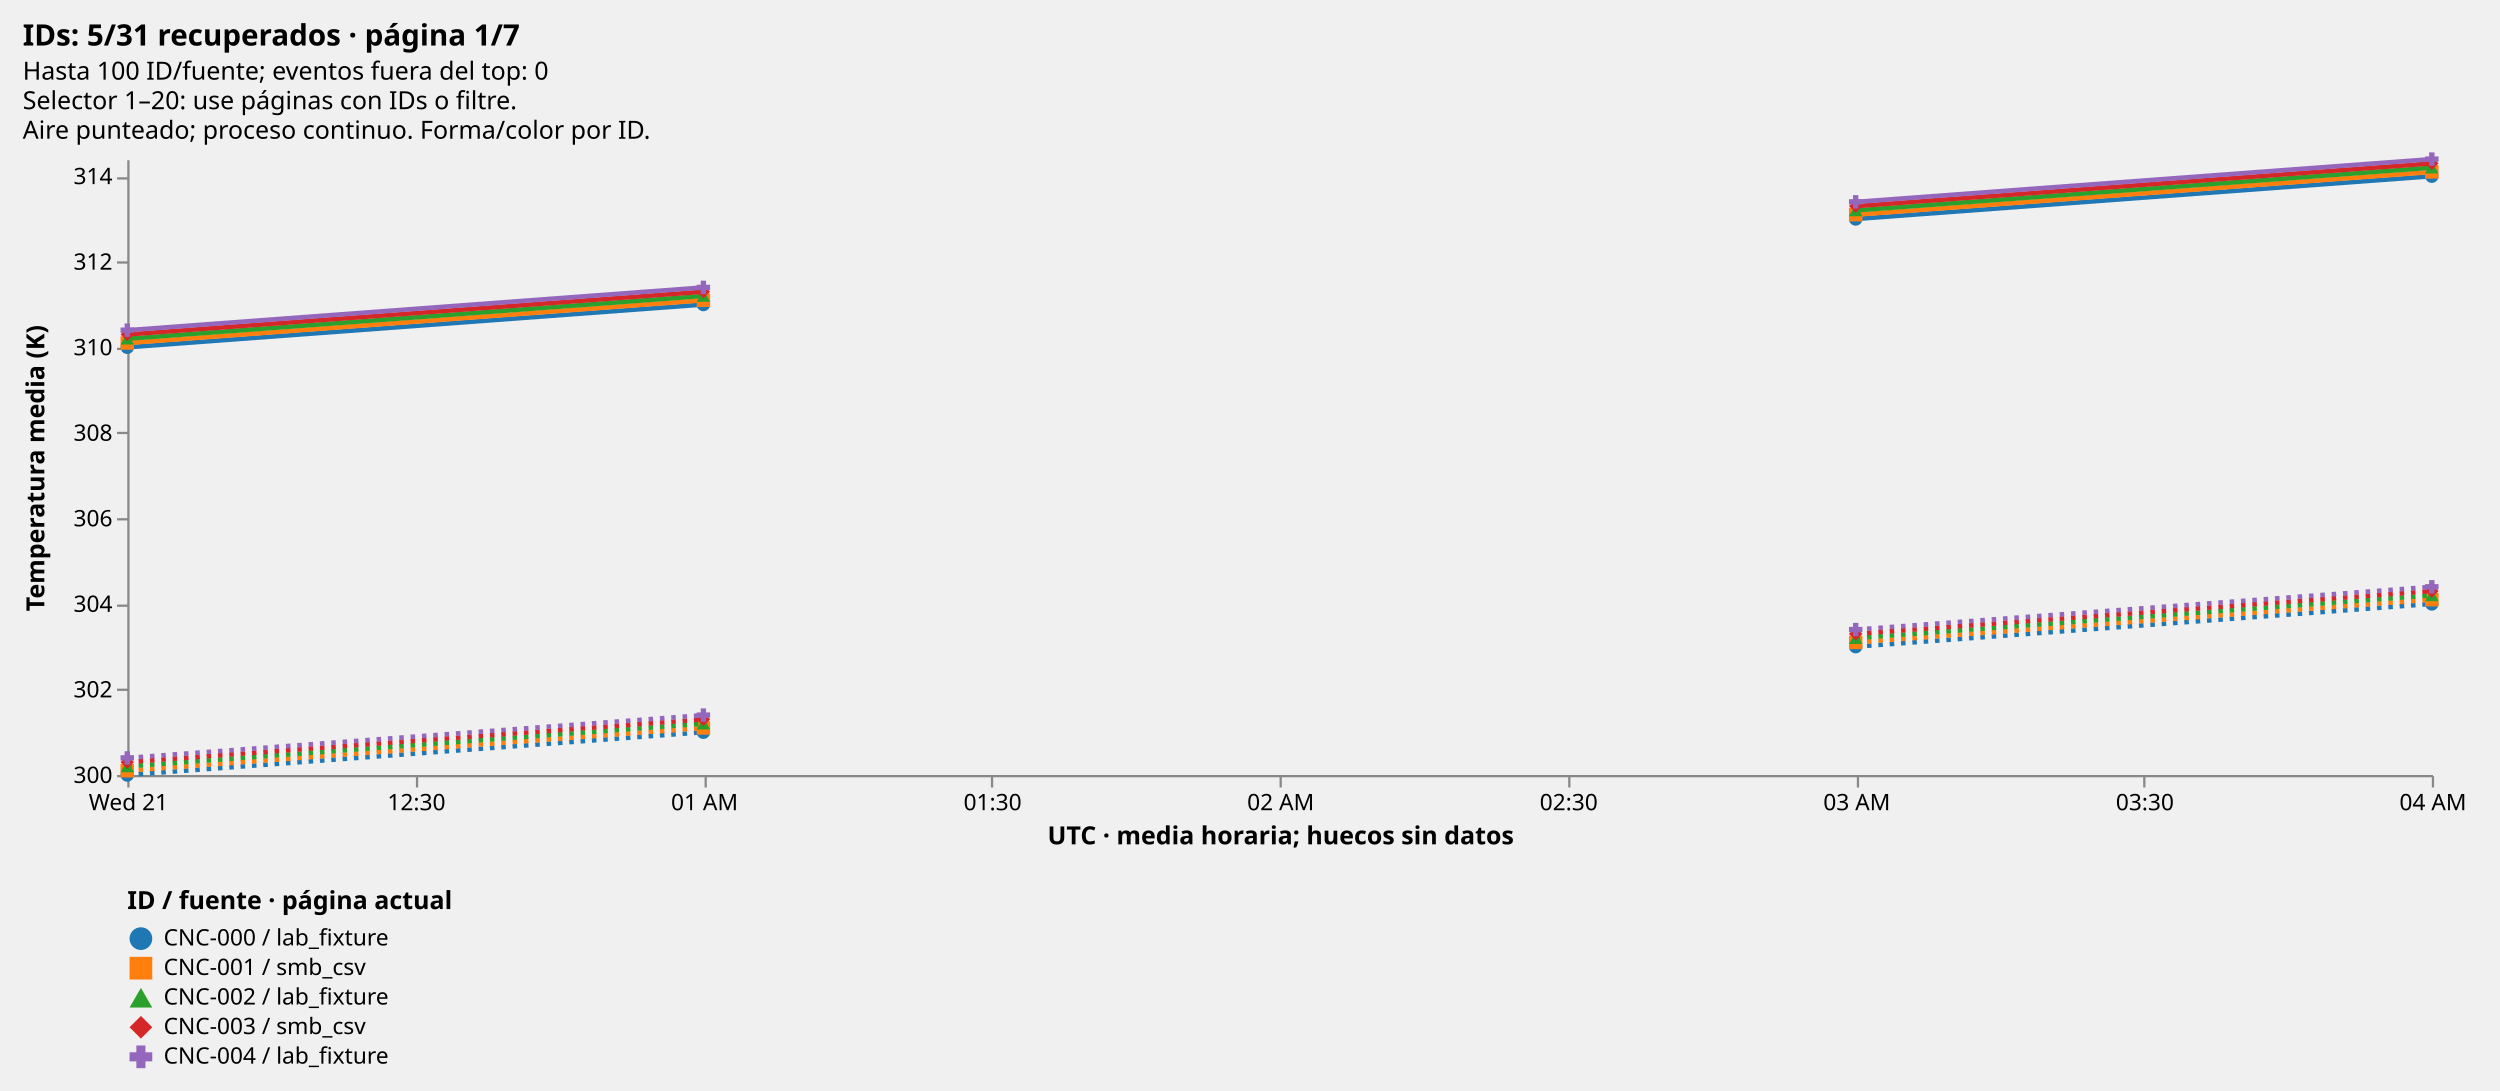
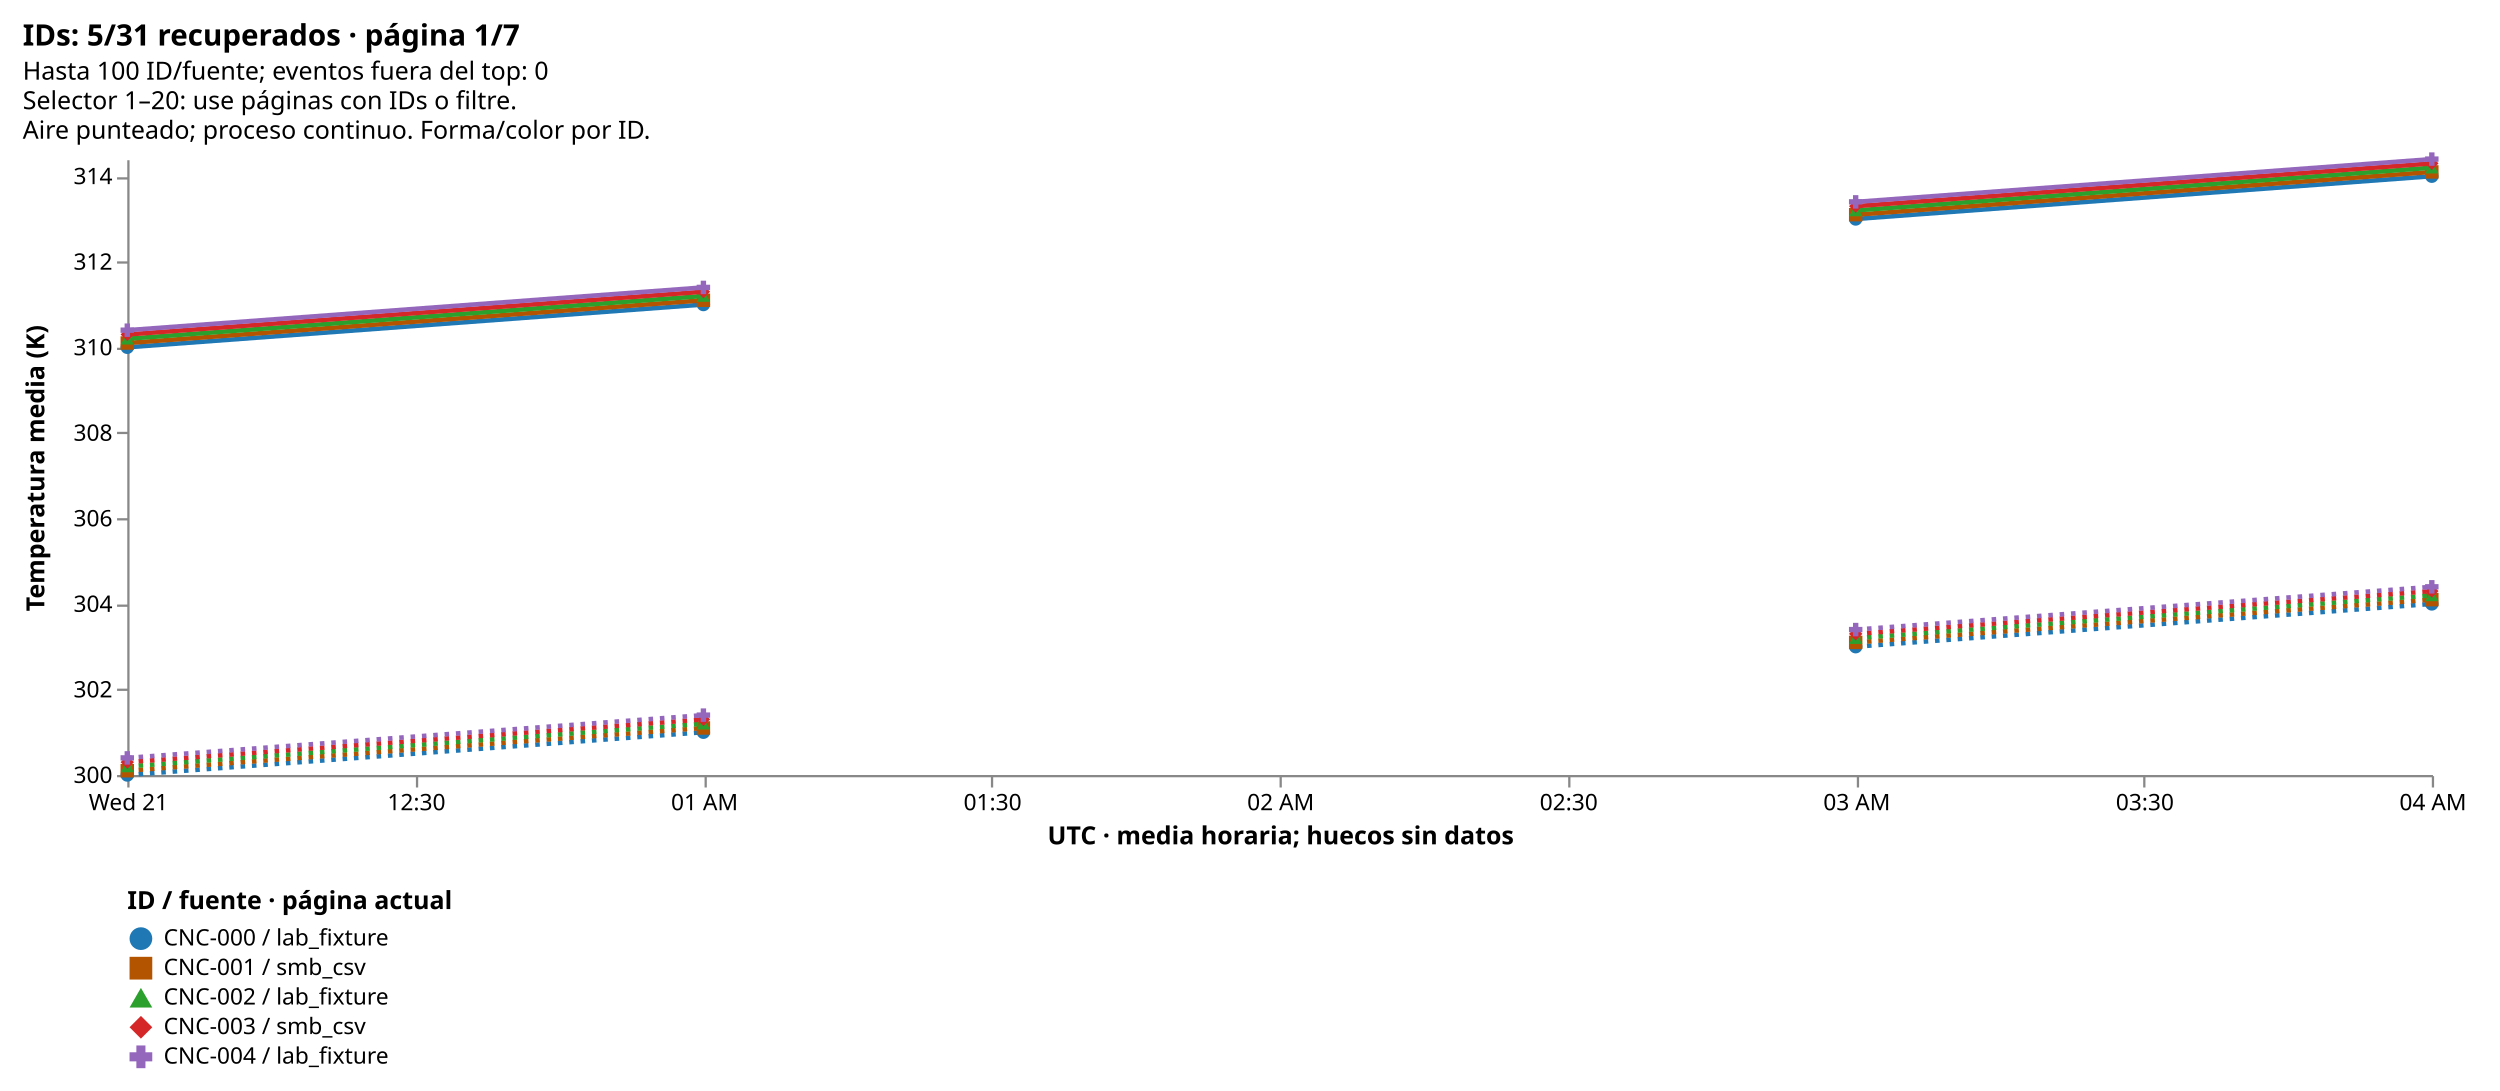
<svg xmlns="http://www.w3.org/2000/svg" version="1.1" class="marks" width="1100" height="480" viewBox="0 0 1100 480">
+   <rect width="1100" height="480" fill="#ffffff" />
  <g fill="none" stroke-miterlimit="10" transform="translate(56,70)">
    <g class="mark-group role-frame root" role="graphics-object" aria-roledescription="group mark container">
      <g transform="translate(0,0)">
        <path class="background" aria-hidden="true" d="M0,0h1014v271h-1014Z" />
        <g>
          <g class="mark-group role-axis" role="graphics-symbol" aria-roledescription="axis" aria-label="X-axis titled 'UTC · media horaria; huecos sin datos' for a utc scale with values from Wednesday, 21 October 2026, 12:00:00 AM UTC to Wednesday, 21 October 2026, 4:00:00 AM UTC">
            <g transform="translate(0.5,271.5)">
              <path class="background" aria-hidden="true" d="M0,0h0v0h0Z" pointer-events="none" />
              <g>
                <g class="mark-rule role-axis-tick" pointer-events="none">
                  <line transform="translate(0,0)" x2="0" y2="5" stroke="#888" stroke-width="1" opacity="1" />
                  <line transform="translate(127,0)" x2="0" y2="5" stroke="#888" stroke-width="1" opacity="1" />
                  <line transform="translate(254,0)" x2="0" y2="5" stroke="#888" stroke-width="1" opacity="1" />
                  <line transform="translate(380,0)" x2="0" y2="5" stroke="#888" stroke-width="1" opacity="1" />
                  <line transform="translate(507,0)" x2="0" y2="5" stroke="#888" stroke-width="1" opacity="1" />
                  <line transform="translate(634,0)" x2="0" y2="5" stroke="#888" stroke-width="1" opacity="1" />
                  <line transform="translate(761,0)" x2="0" y2="5" stroke="#888" stroke-width="1" opacity="1" />
                  <line transform="translate(887,0)" x2="0" y2="5" stroke="#888" stroke-width="1" opacity="1" />
                  <line transform="translate(1014,0)" x2="0" y2="5" stroke="#888" stroke-width="1" opacity="1" />
                </g>
                <g class="mark-text role-axis-label" pointer-events="none">
                  <text text-anchor="middle" transform="translate(0,15)" font-family="sans-serif" font-size="10px" fill="#000" opacity="1">Wed 21</text>
                  <text text-anchor="middle" transform="translate(126.75,15)" font-family="sans-serif" font-size="10px" fill="#000" opacity="1">12:30</text>
                  <text text-anchor="middle" transform="translate(253.5,15)" font-family="sans-serif" font-size="10px" fill="#000" opacity="1">01 AM</text>
                  <text text-anchor="middle" transform="translate(380.25,15)" font-family="sans-serif" font-size="10px" fill="#000" opacity="1">01:30</text>
                  <text text-anchor="middle" transform="translate(507,15)" font-family="sans-serif" font-size="10px" fill="#000" opacity="1">02 AM</text>
                  <text text-anchor="middle" transform="translate(633.75,15)" font-family="sans-serif" font-size="10px" fill="#000" opacity="1">02:30</text>
                  <text text-anchor="middle" transform="translate(760.5,15)" font-family="sans-serif" font-size="10px" fill="#000" opacity="1">03 AM</text>
                  <text text-anchor="middle" transform="translate(887.25,15)" font-family="sans-serif" font-size="10px" fill="#000" opacity="1">03:30</text>
                  <text text-anchor="middle" transform="translate(1014,15)" font-family="sans-serif" font-size="10px" fill="#000" opacity="1">04 AM</text>
                </g>
                <g class="mark-rule role-axis-domain" pointer-events="none">
                  <line transform="translate(0,0)" x2="1014" y2="0" stroke="#888" stroke-width="1" opacity="1" />
                </g>
                <g class="mark-text role-axis-title" pointer-events="none">
                  <text text-anchor="middle" transform="translate(507,30)" font-family="sans-serif" font-size="11px" font-weight="bold" fill="#000" opacity="1">UTC · media horaria; huecos sin datos</text>
                </g>
              </g>
              <path class="foreground" aria-hidden="true" d="" pointer-events="none" display="none" />
            </g>
          </g>
          <g class="mark-group role-axis" role="graphics-symbol" aria-roledescription="axis" aria-label="Y-axis titled 'Temperatura media (K)' for a linear scale with values from 300 to 314">
            <g transform="translate(0.5,0.5)">
              <path class="background" aria-hidden="true" d="M0,0h0v0h0Z" pointer-events="none" />
              <g>
                <g class="mark-rule role-axis-tick" pointer-events="none">
                  <line transform="translate(0,271)" x2="-5" y2="0" stroke="#888" stroke-width="1" opacity="1" />
                  <line transform="translate(0,233)" x2="-5" y2="0" stroke="#888" stroke-width="1" opacity="1" />
                  <line transform="translate(0,196)" x2="-5" y2="0" stroke="#888" stroke-width="1" opacity="1" />
                  <line transform="translate(0,158)" x2="-5" y2="0" stroke="#888" stroke-width="1" opacity="1" />
                  <line transform="translate(0,120)" x2="-5" y2="0" stroke="#888" stroke-width="1" opacity="1" />
                  <line transform="translate(0,83)" x2="-5" y2="0" stroke="#888" stroke-width="1" opacity="1" />
                  <line transform="translate(0,45)" x2="-5" y2="0" stroke="#888" stroke-width="1" opacity="1" />
                  <line transform="translate(0,8)" x2="-5" y2="0" stroke="#888" stroke-width="1" opacity="1" />
                </g>
                <g class="mark-text role-axis-label" pointer-events="none">
                  <text text-anchor="end" transform="translate(-7,274)" font-family="sans-serif" font-size="10px" fill="#000" opacity="1">300</text>
                  <text text-anchor="end" transform="translate(-7,236.3611)" font-family="sans-serif" font-size="10px" fill="#000" opacity="1">302</text>
                  <text text-anchor="end" transform="translate(-7,198.7222)" font-family="sans-serif" font-size="10px" fill="#000" opacity="1">304</text>
                  <text text-anchor="end" transform="translate(-7,161.0833)" font-family="sans-serif" font-size="10px" fill="#000" opacity="1">306</text>
                  <text text-anchor="end" transform="translate(-7,123.4444)" font-family="sans-serif" font-size="10px" fill="#000" opacity="1">308</text>
                  <text text-anchor="end" transform="translate(-7,85.80556)" font-family="sans-serif" font-size="10px" fill="#000" opacity="1">310</text>
                  <text text-anchor="end" transform="translate(-7,48.16667)" font-family="sans-serif" font-size="10px" fill="#000" opacity="1">312</text>
                  <text text-anchor="end" transform="translate(-7,10.52778)" font-family="sans-serif" font-size="10px" fill="#000" opacity="1">314</text>
                </g>
                <g class="mark-rule role-axis-domain" pointer-events="none">
                  <line transform="translate(0,271)" x2="0" y2="-271" stroke="#888" stroke-width="1" opacity="1" />
                </g>
                <g class="mark-text role-axis-title" pointer-events="none">
                  <text text-anchor="middle" transform="translate(-35,135.5) rotate(-90) translate(0,-2)" font-family="sans-serif" font-size="11px" font-weight="bold" fill="#000" opacity="1">Temperatura media (K)</text>
                </g>
              </g>
              <path class="foreground" aria-hidden="true" d="" pointer-events="none" display="none" />
            </g>
          </g>
          <g class="mark-group role-scope" role="graphics-object" aria-roledescription="group mark container">
            <g transform="translate(0,0)">
              <path class="background" aria-hidden="true" d="M0,0h0v0h0Z" />
              <g>
                <g class="mark-line role-mark" aria-hidden="true">
                  <path d="M0,271L253.5,252.181M760.5,214.542L1014,195.722" stroke="#1f77b4" stroke-width="2" stroke-dasharray="2,3" />
                </g>
                <g class="mark-symbol role-mark" role="graphics-object" aria-roledescription="symbol mark container">
                  <path aria-label="CNC-000 / lab_fixture; aire; UTC 2026-10-21 00:00; 300.00 K; n hora 1" role="graphics-symbol" aria-roledescription="symbol mark" transform="translate(0,271)" d="M2.958,0A2.958,2.958,0,1,1,-2.958,0A2.958,2.958,0,1,1,2.958,0" fill="#1f77b4" opacity="1" />
                  <path aria-label="CNC-000 / lab_fixture; aire; UTC 2026-10-21 01:00; 301.00 K; n hora 1" role="graphics-symbol" aria-roledescription="symbol mark" transform="translate(253.5,252.1806)" d="M2.958,0A2.958,2.958,0,1,1,-2.958,0A2.958,2.958,0,1,1,2.958,0" fill="#1f77b4" opacity="1" />
                  <path aria-label="CNC-000 / lab_fixture; aire; UTC 2026-10-21 03:00; 303.00 K; n hora 1" role="graphics-symbol" aria-roledescription="symbol mark" transform="translate(760.5,214.5417)" d="M2.958,0A2.958,2.958,0,1,1,-2.958,0A2.958,2.958,0,1,1,2.958,0" fill="#1f77b4" opacity="1" />
                  <path aria-label="CNC-000 / lab_fixture; aire; UTC 2026-10-21 04:00; 304.00 K; n hora 1" role="graphics-symbol" aria-roledescription="symbol mark" transform="translate(1014,195.7222)" d="M2.958,0A2.958,2.958,0,1,1,-2.958,0A2.958,2.958,0,1,1,2.958,0" fill="#1f77b4" opacity="1" />
                </g>
              </g>
              <path class="foreground" aria-hidden="true" d="" display="none" />
            </g>
            <g transform="translate(0,0)">
              <path class="background" aria-hidden="true" d="M0,0h0v0h0Z" />
              <g>
                <g class="mark-line role-mark" aria-hidden="true">
                  <path d="M0,82.806L253.5,63.986M760.5,26.347L1014,7.528" stroke="#1f77b4" stroke-width="2" stroke-dasharray="8,0" />
                </g>
                <g class="mark-symbol role-mark" role="graphics-object" aria-roledescription="symbol mark container">
                  <path aria-label="CNC-000 / lab_fixture; proceso; UTC 2026-10-21 00:00; 310.00 K; n hora 1" role="graphics-symbol" aria-roledescription="symbol mark" transform="translate(0,82.80556)" d="M2.958,0A2.958,2.958,0,1,1,-2.958,0A2.958,2.958,0,1,1,2.958,0" fill="#1f77b4" opacity="1" />
                  <path aria-label="CNC-000 / lab_fixture; proceso; UTC 2026-10-21 01:00; 311.00 K; n hora 1" role="graphics-symbol" aria-roledescription="symbol mark" transform="translate(253.5,63.98611)" d="M2.958,0A2.958,2.958,0,1,1,-2.958,0A2.958,2.958,0,1,1,2.958,0" fill="#1f77b4" opacity="1" />
                  <path aria-label="CNC-000 / lab_fixture; proceso; UTC 2026-10-21 03:00; 313.00 K; n hora 1" role="graphics-symbol" aria-roledescription="symbol mark" transform="translate(760.5,26.34722)" d="M2.958,0A2.958,2.958,0,1,1,-2.958,0A2.958,2.958,0,1,1,2.958,0" fill="#1f77b4" opacity="1" />
                  <path aria-label="CNC-000 / lab_fixture; proceso; UTC 2026-10-21 04:00; 314.00 K; n hora 1" role="graphics-symbol" aria-roledescription="symbol mark" transform="translate(1014,7.527778)" d="M2.958,0A2.958,2.958,0,1,1,-2.958,0A2.958,2.958,0,1,1,2.958,0" fill="#1f77b4" opacity="1" />
                </g>
              </g>
              <path class="foreground" aria-hidden="true" d="" display="none" />
            </g>
            <g transform="translate(0,0)">
              <path class="background" aria-hidden="true" d="M0,0h0v0h0Z" />
              <g>
                <g class="mark-line role-mark" aria-hidden="true">
-                   <path d="M0,269.118L253.5,250.299M760.5,212.66L1014,193.84" stroke="#ff7f0e" stroke-width="2" stroke-dasharray="2,3" />
-                 </g>
-                 <g class="mark-symbol role-mark" role="graphics-object" aria-roledescription="symbol mark container">
-                   <path aria-label="CNC-001 / smb_csv; aire; UTC 2026-10-21 00:00; 300.10 K; n hora 1" role="graphics-symbol" aria-roledescription="symbol mark" transform="translate(0,269.1181)" d="M-2.958,-2.958h5.916v5.916h-5.916Z" fill="#ff7f0e" opacity="1" />
-                   <path aria-label="CNC-001 / smb_csv; aire; UTC 2026-10-21 01:00; 301.10 K; n hora 1" role="graphics-symbol" aria-roledescription="symbol mark" transform="translate(253.5,250.2986)" d="M-2.958,-2.958h5.916v5.916h-5.916Z" fill="#ff7f0e" opacity="1" />
-                   <path aria-label="CNC-001 / smb_csv; aire; UTC 2026-10-21 03:00; 303.10 K; n hora 1" role="graphics-symbol" aria-roledescription="symbol mark" transform="translate(760.5,212.6597)" d="M-2.958,-2.958h5.916v5.916h-5.916Z" fill="#ff7f0e" opacity="1" />
-                   <path aria-label="CNC-001 / smb_csv; aire; UTC 2026-10-21 04:00; 304.10 K; n hora 1" role="graphics-symbol" aria-roledescription="symbol mark" transform="translate(1014,193.8403)" d="M-2.958,-2.958h5.916v5.916h-5.916Z" fill="#ff7f0e" opacity="1" />
-                 </g>
-               </g>
-               <path class="foreground" aria-hidden="true" d="" display="none" />
-             </g>
-             <g transform="translate(0,0)">
-               <path class="background" aria-hidden="true" d="M0,0h0v0h0Z" />
-               <g>
-                 <g class="mark-line role-mark" aria-hidden="true">
-                   <path d="M0,80.924L253.5,62.104M760.5,24.465L1014,5.646" stroke="#ff7f0e" stroke-width="2" stroke-dasharray="8,0" />
-                 </g>
-                 <g class="mark-symbol role-mark" role="graphics-object" aria-roledescription="symbol mark container">
-                   <path aria-label="CNC-001 / smb_csv; proceso; UTC 2026-10-21 00:00; 310.10 K; n hora 1" role="graphics-symbol" aria-roledescription="symbol mark" transform="translate(0,80.92361)" d="M-2.958,-2.958h5.916v5.916h-5.916Z" fill="#ff7f0e" opacity="1" />
-                   <path aria-label="CNC-001 / smb_csv; proceso; UTC 2026-10-21 01:00; 311.10 K; n hora 1" role="graphics-symbol" aria-roledescription="symbol mark" transform="translate(253.5,62.10417)" d="M-2.958,-2.958h5.916v5.916h-5.916Z" fill="#ff7f0e" opacity="1" />
-                   <path aria-label="CNC-001 / smb_csv; proceso; UTC 2026-10-21 03:00; 313.10 K; n hora 1" role="graphics-symbol" aria-roledescription="symbol mark" transform="translate(760.5,24.46528)" d="M-2.958,-2.958h5.916v5.916h-5.916Z" fill="#ff7f0e" opacity="1" />
-                   <path aria-label="CNC-001 / smb_csv; proceso; UTC 2026-10-21 04:00; 314.10 K; n hora 1" role="graphics-symbol" aria-roledescription="symbol mark" transform="translate(1014,5.645833)" d="M-2.958,-2.958h5.916v5.916h-5.916Z" fill="#ff7f0e" opacity="1" />
+                   <path d="M0,269.118L253.5,250.299M760.5,212.66L1014,193.84" stroke="#b35400" stroke-width="2" stroke-dasharray="2,3" />
+                 </g>
+                 <g class="mark-symbol role-mark" role="graphics-object" aria-roledescription="symbol mark container">
+                   <path aria-label="CNC-001 / smb_csv; aire; UTC 2026-10-21 00:00; 300.10 K; n hora 1" role="graphics-symbol" aria-roledescription="symbol mark" transform="translate(0,269.1181)" d="M-2.958,-2.958h5.916v5.916h-5.916Z" fill="#b35400" opacity="1" />
+                   <path aria-label="CNC-001 / smb_csv; aire; UTC 2026-10-21 01:00; 301.10 K; n hora 1" role="graphics-symbol" aria-roledescription="symbol mark" transform="translate(253.5,250.2986)" d="M-2.958,-2.958h5.916v5.916h-5.916Z" fill="#b35400" opacity="1" />
+                   <path aria-label="CNC-001 / smb_csv; aire; UTC 2026-10-21 03:00; 303.10 K; n hora 1" role="graphics-symbol" aria-roledescription="symbol mark" transform="translate(760.5,212.6597)" d="M-2.958,-2.958h5.916v5.916h-5.916Z" fill="#b35400" opacity="1" />
+                   <path aria-label="CNC-001 / smb_csv; aire; UTC 2026-10-21 04:00; 304.10 K; n hora 1" role="graphics-symbol" aria-roledescription="symbol mark" transform="translate(1014,193.8403)" d="M-2.958,-2.958h5.916v5.916h-5.916Z" fill="#b35400" opacity="1" />
+                 </g>
+               </g>
+               <path class="foreground" aria-hidden="true" d="" display="none" />
+             </g>
+             <g transform="translate(0,0)">
+               <path class="background" aria-hidden="true" d="M0,0h0v0h0Z" />
+               <g>
+                 <g class="mark-line role-mark" aria-hidden="true">
+                   <path d="M0,80.924L253.5,62.104M760.5,24.465L1014,5.646" stroke="#b35400" stroke-width="2" stroke-dasharray="8,0" />
+                 </g>
+                 <g class="mark-symbol role-mark" role="graphics-object" aria-roledescription="symbol mark container">
+                   <path aria-label="CNC-001 / smb_csv; proceso; UTC 2026-10-21 00:00; 310.10 K; n hora 1" role="graphics-symbol" aria-roledescription="symbol mark" transform="translate(0,80.92361)" d="M-2.958,-2.958h5.916v5.916h-5.916Z" fill="#b35400" opacity="1" />
+                   <path aria-label="CNC-001 / smb_csv; proceso; UTC 2026-10-21 01:00; 311.10 K; n hora 1" role="graphics-symbol" aria-roledescription="symbol mark" transform="translate(253.5,62.10417)" d="M-2.958,-2.958h5.916v5.916h-5.916Z" fill="#b35400" opacity="1" />
+                   <path aria-label="CNC-001 / smb_csv; proceso; UTC 2026-10-21 03:00; 313.10 K; n hora 1" role="graphics-symbol" aria-roledescription="symbol mark" transform="translate(760.5,24.46528)" d="M-2.958,-2.958h5.916v5.916h-5.916Z" fill="#b35400" opacity="1" />
+                   <path aria-label="CNC-001 / smb_csv; proceso; UTC 2026-10-21 04:00; 314.10 K; n hora 1" role="graphics-symbol" aria-roledescription="symbol mark" transform="translate(1014,5.645833)" d="M-2.958,-2.958h5.916v5.916h-5.916Z" fill="#b35400" opacity="1" />
                </g>
              </g>
              <path class="foreground" aria-hidden="true" d="" display="none" />
            </g>
            <g transform="translate(0,0)">
              <path class="background" aria-hidden="true" d="M0,0h0v0h0Z" />
              <g>
                <g class="mark-line role-mark" aria-hidden="true">
                  <path d="M0,267.236L253.5,248.417M760.5,210.778L1014,191.958" stroke="#2ca02c" stroke-width="2" stroke-dasharray="2,3" />
                </g>
                <g class="mark-symbol role-mark" role="graphics-object" aria-roledescription="symbol mark container">
                  <path aria-label="CNC-002 / lab_fixture; aire; UTC 2026-10-21 00:00; 300.20 K; n hora 1" role="graphics-symbol" aria-roledescription="symbol mark" transform="translate(0,267.2361)" d="M0,-2.562L-2.958,2.562L2.958,2.562Z" fill="#2ca02c" opacity="1" />
                  <path aria-label="CNC-002 / lab_fixture; aire; UTC 2026-10-21 01:00; 301.20 K; n hora 1" role="graphics-symbol" aria-roledescription="symbol mark" transform="translate(253.5,248.4167)" d="M0,-2.562L-2.958,2.562L2.958,2.562Z" fill="#2ca02c" opacity="1" />
                  <path aria-label="CNC-002 / lab_fixture; aire; UTC 2026-10-21 03:00; 303.20 K; n hora 1" role="graphics-symbol" aria-roledescription="symbol mark" transform="translate(760.5,210.7778)" d="M0,-2.562L-2.958,2.562L2.958,2.562Z" fill="#2ca02c" opacity="1" />
                  <path aria-label="CNC-002 / lab_fixture; aire; UTC 2026-10-21 04:00; 304.20 K; n hora 1" role="graphics-symbol" aria-roledescription="symbol mark" transform="translate(1014,191.9583)" d="M0,-2.562L-2.958,2.562L2.958,2.562Z" fill="#2ca02c" opacity="1" />
                </g>
              </g>
              <path class="foreground" aria-hidden="true" d="" display="none" />
            </g>
            <g transform="translate(0,0)">
              <path class="background" aria-hidden="true" d="M0,0h0v0h0Z" />
              <g>
                <g class="mark-line role-mark" aria-hidden="true">
                  <path d="M0,79.042L253.5,60.222M760.5,22.583L1014,3.764" stroke="#2ca02c" stroke-width="2" stroke-dasharray="8,0" />
                </g>
                <g class="mark-symbol role-mark" role="graphics-object" aria-roledescription="symbol mark container">
                  <path aria-label="CNC-002 / lab_fixture; proceso; UTC 2026-10-21 00:00; 310.20 K; n hora 1" role="graphics-symbol" aria-roledescription="symbol mark" transform="translate(0,79.04167)" d="M0,-2.562L-2.958,2.562L2.958,2.562Z" fill="#2ca02c" opacity="1" />
                  <path aria-label="CNC-002 / lab_fixture; proceso; UTC 2026-10-21 01:00; 311.20 K; n hora 1" role="graphics-symbol" aria-roledescription="symbol mark" transform="translate(253.5,60.22222)" d="M0,-2.562L-2.958,2.562L2.958,2.562Z" fill="#2ca02c" opacity="1" />
                  <path aria-label="CNC-002 / lab_fixture; proceso; UTC 2026-10-21 03:00; 313.20 K; n hora 1" role="graphics-symbol" aria-roledescription="symbol mark" transform="translate(760.5,22.58333)" d="M0,-2.562L-2.958,2.562L2.958,2.562Z" fill="#2ca02c" opacity="1" />
                  <path aria-label="CNC-002 / lab_fixture; proceso; UTC 2026-10-21 04:00; 314.20 K; n hora 1" role="graphics-symbol" aria-roledescription="symbol mark" transform="translate(1014,3.763889)" d="M0,-2.562L-2.958,2.562L2.958,2.562Z" fill="#2ca02c" opacity="1" />
                </g>
              </g>
              <path class="foreground" aria-hidden="true" d="" display="none" />
            </g>
            <g transform="translate(0,0)">
              <path class="background" aria-hidden="true" d="M0,0h0v0h0Z" />
              <g>
                <g class="mark-line role-mark" aria-hidden="true">
                  <path d="M0,265.354L253.5,246.535M760.5,208.896L1014,190.076" stroke="#d62728" stroke-width="2" stroke-dasharray="2,3" />
                </g>
                <g class="mark-symbol role-mark" role="graphics-object" aria-roledescription="symbol mark container">
                  <path aria-label="CNC-003 / smb_csv; aire; UTC 2026-10-21 00:00; 300.30 K; n hora 1" role="graphics-symbol" aria-roledescription="symbol mark" transform="translate(0,265.3542)" d="M-2.958,0L0,-2.958L2.958,0L0,2.958Z" fill="#d62728" opacity="1" />
                  <path aria-label="CNC-003 / smb_csv; aire; UTC 2026-10-21 01:00; 301.30 K; n hora 1" role="graphics-symbol" aria-roledescription="symbol mark" transform="translate(253.5,246.5347)" d="M-2.958,0L0,-2.958L2.958,0L0,2.958Z" fill="#d62728" opacity="1" />
                  <path aria-label="CNC-003 / smb_csv; aire; UTC 2026-10-21 03:00; 303.30 K; n hora 1" role="graphics-symbol" aria-roledescription="symbol mark" transform="translate(760.5,208.8958)" d="M-2.958,0L0,-2.958L2.958,0L0,2.958Z" fill="#d62728" opacity="1" />
                  <path aria-label="CNC-003 / smb_csv; aire; UTC 2026-10-21 04:00; 304.30 K; n hora 1" role="graphics-symbol" aria-roledescription="symbol mark" transform="translate(1014,190.0764)" d="M-2.958,0L0,-2.958L2.958,0L0,2.958Z" fill="#d62728" opacity="1" />
                </g>
              </g>
              <path class="foreground" aria-hidden="true" d="" display="none" />
            </g>
            <g transform="translate(0,0)">
              <path class="background" aria-hidden="true" d="M0,0h0v0h0Z" />
              <g>
                <g class="mark-line role-mark" aria-hidden="true">
                  <path d="M0,77.16L253.5,58.34M760.5,20.701L1014,1.882" stroke="#d62728" stroke-width="2" stroke-dasharray="8,0" />
                </g>
                <g class="mark-symbol role-mark" role="graphics-object" aria-roledescription="symbol mark container">
                  <path aria-label="CNC-003 / smb_csv; proceso; UTC 2026-10-21 00:00; 310.30 K; n hora 1" role="graphics-symbol" aria-roledescription="symbol mark" transform="translate(0,77.15972)" d="M-2.958,0L0,-2.958L2.958,0L0,2.958Z" fill="#d62728" opacity="1" />
                  <path aria-label="CNC-003 / smb_csv; proceso; UTC 2026-10-21 01:00; 311.30 K; n hora 1" role="graphics-symbol" aria-roledescription="symbol mark" transform="translate(253.5,58.34028)" d="M-2.958,0L0,-2.958L2.958,0L0,2.958Z" fill="#d62728" opacity="1" />
                  <path aria-label="CNC-003 / smb_csv; proceso; UTC 2026-10-21 03:00; 313.30 K; n hora 1" role="graphics-symbol" aria-roledescription="symbol mark" transform="translate(760.5,20.70139)" d="M-2.958,0L0,-2.958L2.958,0L0,2.958Z" fill="#d62728" opacity="1" />
                  <path aria-label="CNC-003 / smb_csv; proceso; UTC 2026-10-21 04:00; 314.30 K; n hora 1" role="graphics-symbol" aria-roledescription="symbol mark" transform="translate(1014,1.881944)" d="M-2.958,0L0,-2.958L2.958,0L0,2.958Z" fill="#d62728" opacity="1" />
                </g>
              </g>
              <path class="foreground" aria-hidden="true" d="" display="none" />
            </g>
            <g transform="translate(0,0)">
              <path class="background" aria-hidden="true" d="M0,0h0v0h0Z" />
              <g>
                <g class="mark-line role-mark" aria-hidden="true">
                  <path d="M0,263.472L253.5,244.653M760.5,207.014L1014,188.194" stroke="#9467bd" stroke-width="2" stroke-dasharray="2,3" />
                </g>
                <g class="mark-symbol role-mark" role="graphics-object" aria-roledescription="symbol mark container">
                  <path aria-label="CNC-004 / lab_fixture; aire; UTC 2026-10-21 00:00; 300.40 K; n hora 1" role="graphics-symbol" aria-roledescription="symbol mark" transform="translate(0,263.4722)" d="M-2.958,-1.183L-2.958,1.183L-1.183,1.183L-1.183,2.958L1.183,2.958L1.183,1.183L2.958,1.183L2.958,-1.183L1.183,-1.183L1.183,-2.958L-1.183,-2.958L-1.183,-1.183Z" fill="#9467bd" opacity="1" />
                  <path aria-label="CNC-004 / lab_fixture; aire; UTC 2026-10-21 01:00; 301.40 K; n hora 1" role="graphics-symbol" aria-roledescription="symbol mark" transform="translate(253.5,244.6528)" d="M-2.958,-1.183L-2.958,1.183L-1.183,1.183L-1.183,2.958L1.183,2.958L1.183,1.183L2.958,1.183L2.958,-1.183L1.183,-1.183L1.183,-2.958L-1.183,-2.958L-1.183,-1.183Z" fill="#9467bd" opacity="1" />
                  <path aria-label="CNC-004 / lab_fixture; aire; UTC 2026-10-21 03:00; 303.40 K; n hora 1" role="graphics-symbol" aria-roledescription="symbol mark" transform="translate(760.5,207.0139)" d="M-2.958,-1.183L-2.958,1.183L-1.183,1.183L-1.183,2.958L1.183,2.958L1.183,1.183L2.958,1.183L2.958,-1.183L1.183,-1.183L1.183,-2.958L-1.183,-2.958L-1.183,-1.183Z" fill="#9467bd" opacity="1" />
                  <path aria-label="CNC-004 / lab_fixture; aire; UTC 2026-10-21 04:00; 304.40 K; n hora 1" role="graphics-symbol" aria-roledescription="symbol mark" transform="translate(1014,188.1944)" d="M-2.958,-1.183L-2.958,1.183L-1.183,1.183L-1.183,2.958L1.183,2.958L1.183,1.183L2.958,1.183L2.958,-1.183L1.183,-1.183L1.183,-2.958L-1.183,-2.958L-1.183,-1.183Z" fill="#9467bd" opacity="1" />
                </g>
              </g>
              <path class="foreground" aria-hidden="true" d="" display="none" />
            </g>
            <g transform="translate(0,0)">
              <path class="background" aria-hidden="true" d="M0,0h0v0h0Z" />
              <g>
                <g class="mark-line role-mark" aria-hidden="true">
                  <path d="M0,75.278L253.5,56.458M760.5,18.819L1014,0" stroke="#9467bd" stroke-width="2" stroke-dasharray="8,0" />
                </g>
                <g class="mark-symbol role-mark" role="graphics-object" aria-roledescription="symbol mark container">
                  <path aria-label="CNC-004 / lab_fixture; proceso; UTC 2026-10-21 00:00; 310.40 K; n hora 1" role="graphics-symbol" aria-roledescription="symbol mark" transform="translate(0,75.27778)" d="M-2.958,-1.183L-2.958,1.183L-1.183,1.183L-1.183,2.958L1.183,2.958L1.183,1.183L2.958,1.183L2.958,-1.183L1.183,-1.183L1.183,-2.958L-1.183,-2.958L-1.183,-1.183Z" fill="#9467bd" opacity="1" />
                  <path aria-label="CNC-004 / lab_fixture; proceso; UTC 2026-10-21 01:00; 311.40 K; n hora 1" role="graphics-symbol" aria-roledescription="symbol mark" transform="translate(253.5,56.45833)" d="M-2.958,-1.183L-2.958,1.183L-1.183,1.183L-1.183,2.958L1.183,2.958L1.183,1.183L2.958,1.183L2.958,-1.183L1.183,-1.183L1.183,-2.958L-1.183,-2.958L-1.183,-1.183Z" fill="#9467bd" opacity="1" />
                  <path aria-label="CNC-004 / lab_fixture; proceso; UTC 2026-10-21 03:00; 313.40 K; n hora 1" role="graphics-symbol" aria-roledescription="symbol mark" transform="translate(760.5,18.81944)" d="M-2.958,-1.183L-2.958,1.183L-1.183,1.183L-1.183,2.958L1.183,2.958L1.183,1.183L2.958,1.183L2.958,-1.183L1.183,-1.183L1.183,-2.958L-1.183,-2.958L-1.183,-1.183Z" fill="#9467bd" opacity="1" />
                  <path aria-label="CNC-004 / lab_fixture; proceso; UTC 2026-10-21 04:00; 314.40 K; n hora 1" role="graphics-symbol" aria-roledescription="symbol mark" transform="translate(1014,0)" d="M-2.958,-1.183L-2.958,1.183L-1.183,1.183L-1.183,2.958L1.183,2.958L1.183,1.183L2.958,1.183L2.958,-1.183L1.183,-1.183L1.183,-2.958L-1.183,-2.958L-1.183,-1.183Z" fill="#9467bd" opacity="1" />
                </g>
              </g>
              <path class="foreground" aria-hidden="true" d="" display="none" />
            </g>
          </g>
          <g class="mark-text role-mark" role="graphics-object" aria-roledescription="text mark container">
            <text aria-label="" role="graphics-symbol" aria-roledescription="text mark" text-anchor="middle" transform="translate(507,135.5)" font-family="sans-serif" font-size="14px" fill="#000" />
          </g>
          <g class="mark-group role-legend" role="graphics-symbol" aria-roledescription="legend" aria-label="Symbol legend titled 'ID / fuente · página actual' for shape and fill color with 5 values: CNC-000 / lab_fixture, CNC-001 / smb_csv, CNC-002 / lab_fixture, CNC-003 / smb_csv, CNC-004 / lab_fixture">
            <g transform="translate(0,321)">
              <path class="background" aria-hidden="true" d="M0,0h237v79h-237Z" pointer-events="none" />
              <g>
                <g class="mark-group role-legend-entry">
                  <g transform="translate(0,16)">
                    <path class="background" aria-hidden="true" d="M0,0h0v0h0Z" pointer-events="none" />
                    <g>
                      <g class="mark-group role-scope" role="graphics-object" aria-roledescription="group mark container">
                        <g transform="translate(0,0)">
                          <path class="background" aria-hidden="true" d="M0,0h184v11h-184Z" pointer-events="none" opacity="1" />
                          <g>
                            <g class="mark-symbol role-legend-symbol" pointer-events="none">
                              <path transform="translate(6,6)" d="M5,0A5,5,0,1,1,-5,0A5,5,0,1,1,5,0" fill="#1f77b4" stroke-width="1.5" opacity="1" />
                            </g>
                            <g class="mark-text role-legend-label" pointer-events="none">
                              <text text-anchor="start" transform="translate(16,9)" font-family="sans-serif" font-size="10px" fill="#000" opacity="1">CNC-000 / lab_fixture</text>
                            </g>
                          </g>
                          <path class="foreground" aria-hidden="true" d="" pointer-events="none" display="none" />
                        </g>
                        <g transform="translate(0,13)">
                          <path class="background" aria-hidden="true" d="M0,0h184v11h-184Z" pointer-events="none" opacity="1" />
                          <g>
                            <g class="mark-symbol role-legend-symbol" pointer-events="none">
-                               <path transform="translate(6,6)" d="M-5,-5h10v10h-10Z" fill="#ff7f0e" stroke-width="1.5" opacity="1" />
+                               <path transform="translate(6,6)" d="M-5,-5h10v10h-10Z" fill="#b35400" stroke-width="1.5" opacity="1" />
                            </g>
                            <g class="mark-text role-legend-label" pointer-events="none">
                              <text text-anchor="start" transform="translate(16,9)" font-family="sans-serif" font-size="10px" fill="#000" opacity="1">CNC-001 / smb_csv</text>
                            </g>
                          </g>
                          <path class="foreground" aria-hidden="true" d="" pointer-events="none" display="none" />
                        </g>
                        <g transform="translate(0,26)">
                          <path class="background" aria-hidden="true" d="M0,0h184v11h-184Z" pointer-events="none" opacity="1" />
                          <g>
                            <g class="mark-symbol role-legend-symbol" pointer-events="none">
                              <path transform="translate(6,6)" d="M0,-4.33L-5,4.33L5,4.33Z" fill="#2ca02c" stroke-width="1.5" opacity="1" />
                            </g>
                            <g class="mark-text role-legend-label" pointer-events="none">
                              <text text-anchor="start" transform="translate(16,9)" font-family="sans-serif" font-size="10px" fill="#000" opacity="1">CNC-002 / lab_fixture</text>
                            </g>
                          </g>
                          <path class="foreground" aria-hidden="true" d="" pointer-events="none" display="none" />
                        </g>
                        <g transform="translate(0,39)">
                          <path class="background" aria-hidden="true" d="M0,0h184v11h-184Z" pointer-events="none" opacity="1" />
                          <g>
                            <g class="mark-symbol role-legend-symbol" pointer-events="none">
                              <path transform="translate(6,6)" d="M-5,0L0,-5L5,0L0,5Z" fill="#d62728" stroke-width="1.5" opacity="1" />
                            </g>
                            <g class="mark-text role-legend-label" pointer-events="none">
                              <text text-anchor="start" transform="translate(16,9)" font-family="sans-serif" font-size="10px" fill="#000" opacity="1">CNC-003 / smb_csv</text>
                            </g>
                          </g>
                          <path class="foreground" aria-hidden="true" d="" pointer-events="none" display="none" />
                        </g>
                        <g transform="translate(0,52)">
                          <path class="background" aria-hidden="true" d="M0,0h184v11h-184Z" pointer-events="none" opacity="1" />
                          <g>
                            <g class="mark-symbol role-legend-symbol" pointer-events="none">
                              <path transform="translate(6,6)" d="M-5,-2L-5,2L-2,2L-2,5L2,5L2,2L5,2L5,-2L2,-2L2,-5L-2,-5L-2,-2Z" fill="#9467bd" stroke-width="1.5" opacity="1" />
                            </g>
                            <g class="mark-text role-legend-label" pointer-events="none">
                              <text text-anchor="start" transform="translate(16,9)" font-family="sans-serif" font-size="10px" fill="#000" opacity="1">CNC-004 / lab_fixture</text>
                            </g>
                          </g>
                          <path class="foreground" aria-hidden="true" d="" pointer-events="none" display="none" />
                        </g>
                      </g>
                    </g>
                    <path class="foreground" aria-hidden="true" d="" pointer-events="none" display="none" />
                  </g>
                </g>
                <g class="mark-text role-legend-title" pointer-events="none">
                  <text text-anchor="start" transform="translate(0,9)" font-family="sans-serif" font-size="11px" font-weight="bold" fill="#000" opacity="1">ID / fuente · página actual</text>
                </g>
              </g>
              <path class="foreground" aria-hidden="true" d="" pointer-events="none" display="none" />
            </g>
          </g>
          <g class="mark-group role-title">
            <g transform="translate(-46,-59.95804)">
              <path class="background" aria-hidden="true" d="M0,0h0v0h0Z" pointer-events="none" />
              <g>
                <g class="mark-text role-title-text" role="graphics-symbol" aria-roledescription="title" aria-label="Title text 'IDs: 5/31 recuperados · página 1/7'" pointer-events="none">
                  <text text-anchor="start" transform="translate(0,10)" font-family="sans-serif" font-size="13px" font-weight="bold" fill="#000" opacity="1">IDs: 5/31 recuperados · página 1/7</text>
                </g>
                <g class="mark-text role-title-subtitle" role="graphics-symbol" aria-roledescription="subtitle" aria-label="Subtitle text 'Hasta 100 ID/fuente; eventos fuera del top: 0 Selector 1–20: use páginas con IDs o filtre. Aire punteado; proceso continuo. Forma/color por ID.'" pointer-events="none">
                  <text text-anchor="start" transform="translate(0,25)" font-family="sans-serif" font-size="11px" fill="#000" opacity="1">
                    <tspan>Hasta 100 ID/fuente; eventos fuera del top: 0</tspan>
                    <tspan x="0" dy="13">Selector 1–20: use páginas con IDs o filtre.</tspan>
                    <tspan x="0" dy="13">Aire punteado; proceso continuo. Forma/color por ID.</tspan>
                  </text>
                </g>
              </g>
              <path class="foreground" aria-hidden="true" d="" pointer-events="none" display="none" />
            </g>
          </g>
        </g>
        <path class="foreground" aria-hidden="true" d="" display="none" />
      </g>
    </g>
  </g>
</svg>
